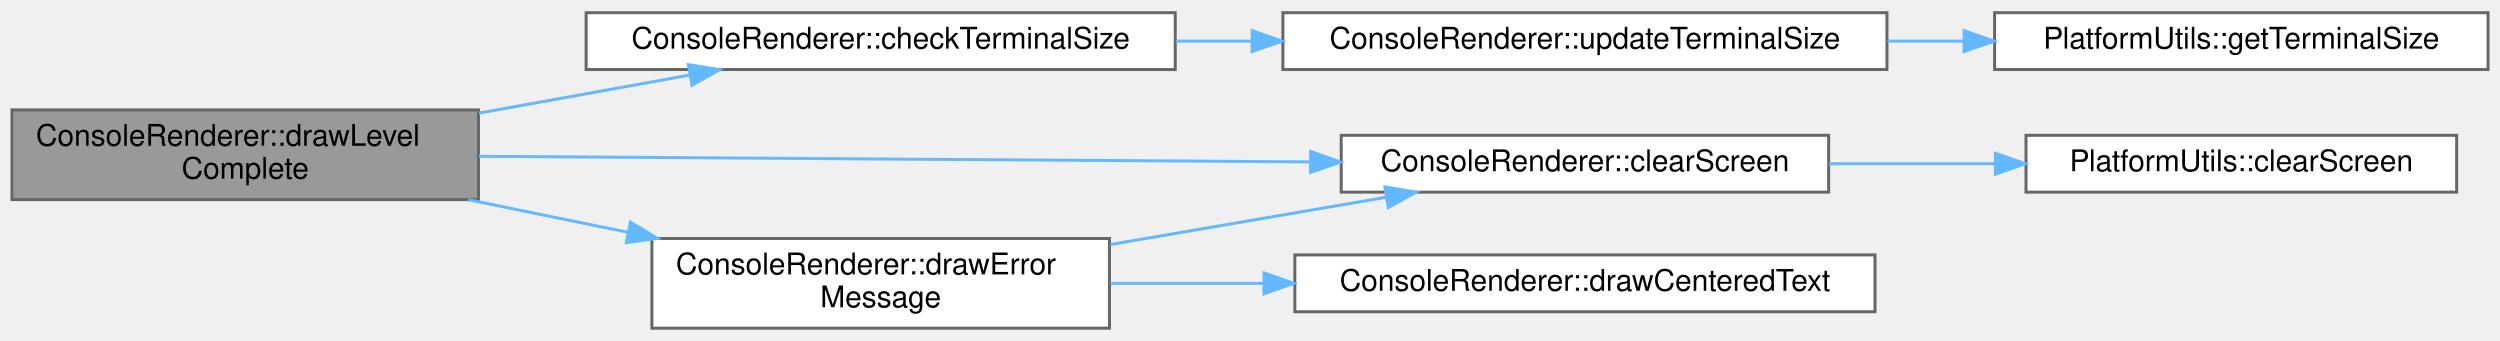
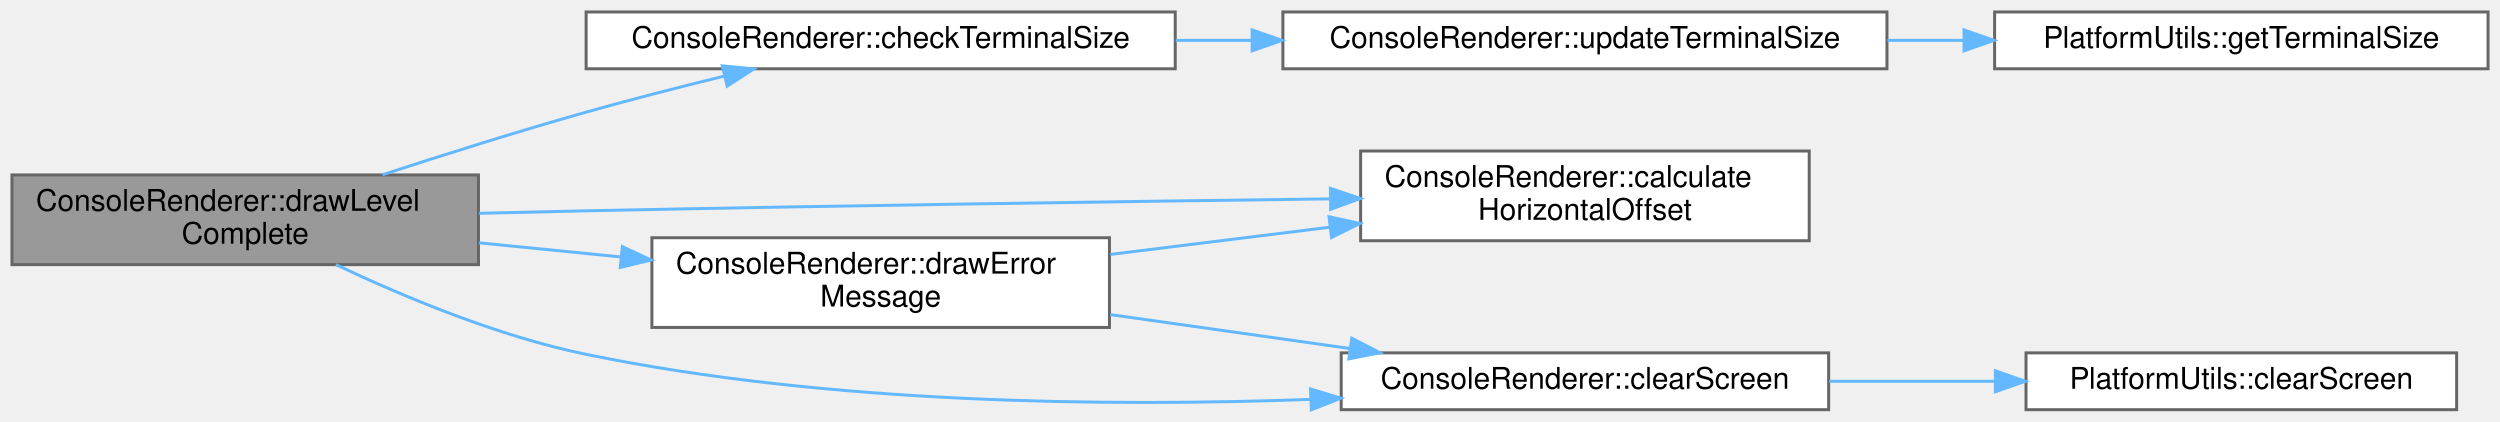
- <svg xmlns="http://www.w3.org/2000/svg" xmlns:xlink="http://www.w3.org/1999/xlink" width="836pt" height="114pt" viewBox="0.00 0.00 836.00 113.50">
-   <g id="graph0" class="graph" transform="scale(1 1) rotate(0) translate(4 109.5)">
+ <svg xmlns="http://www.w3.org/2000/svg" xmlns:xlink="http://www.w3.org/1999/xlink" width="836pt" height="141pt" viewBox="0.00 0.00 836.00 141.00">
+   <g id="graph0" class="graph" transform="scale(1 1) rotate(0) translate(4 137)">
    <g id="Node000001" class="node">
      <g id="a_Node000001">
        <a xlink:title="Draws level completion screen.">
-           <polygon fill="#999999" stroke="#666666" points="156,-73 0,-73 0,-43 156,-43 156,-73" />
-           <text text-anchor="start" x="8" y="-61" font-family="Helvetica,sans-Serif" font-size="10.00">ConsoleRenderer::drawLevel</text>
-           <text text-anchor="middle" x="78" y="-50" font-family="Helvetica,sans-Serif" font-size="10.00">Complete</text>
+           <polygon fill="#999999" stroke="#666666" points="156,-78.5 0,-78.5 0,-48.5 156,-48.5 156,-78.5" />
+           <text text-anchor="start" x="8" y="-66.5" font-family="Helvetica,sans-Serif" font-size="10.00">ConsoleRenderer::drawLevel</text>
+           <text text-anchor="middle" x="78" y="-55.5" font-family="Helvetica,sans-Serif" font-size="10.00">Complete</text>
        </a>
      </g>
    </g>
    <g id="Node000002" class="node">
      <g id="a_Node000002">
-         <a xlink:href="classConsoleRenderer.html#a9576db66ee7dc8d9fdec36f0181b9a12" target="_top" xlink:title="Checks if terminal size meets requirements.">
-           <polygon fill="white" stroke="#666666" points="389,-105.5 192,-105.5 192,-86.5 389,-86.5 389,-105.5" />
-           <text text-anchor="middle" x="290.5" y="-93.5" font-family="Helvetica,sans-Serif" font-size="10.00">ConsoleRenderer::checkTerminalSize</text>
+         <a xlink:href="classConsoleRenderer.html#a209136c99544bd8fa46cc9860cedab1c" target="_top" xlink:title="Calculates horizontal offset to center content based on terminal width.">
+           <polygon fill="white" stroke="#666666" points="601,-86.5 451,-86.5 451,-56.5 601,-56.5 601,-86.5" />
+           <text text-anchor="start" x="459" y="-74.5" font-family="Helvetica,sans-Serif" font-size="10.00">ConsoleRenderer::calculate</text>
+           <text text-anchor="middle" x="526" y="-63.5" font-family="Helvetica,sans-Serif" font-size="10.00">HorizontalOffset</text>
        </a>
      </g>
    </g>
    <g id="edge1_Node000001_Node000002" class="edge">
      <g id="a_edge1_Node000001_Node000002">
        <a xlink:title=" ">
-           <path fill="none" stroke="#63b8ff" d="M156.19,-71.93C179.39,-76.12 204.55,-80.66 226.7,-84.66" />
-           <polygon fill="#63b8ff" stroke="#63b8ff" points="226.18,-88.13 236.65,-86.46 227.43,-81.24 226.18,-88.13" />
-         </a>
-       </g>
-     </g>
-     <g id="Node000005" class="node">
-       <g id="a_Node000005">
-         <a xlink:href="classConsoleRenderer.html#a041e99f6c0427c254b0349b57fbe2a84" target="_top" xlink:title="Clears the terminal screen.">
-           <polygon fill="white" stroke="#666666" points="607.5,-64.5 444.5,-64.5 444.5,-45.5 607.5,-45.5 607.5,-64.5" />
-           <text text-anchor="middle" x="526" y="-52.5" font-family="Helvetica,sans-Serif" font-size="10.00">ConsoleRenderer::clearScreen</text>
-         </a>
-       </g>
-     </g>
-     <g id="edge4_Node000001_Node000005" class="edge">
-       <g id="a_edge4_Node000001_Node000005">
-         <a xlink:title=" ">
-           <path fill="none" stroke="#63b8ff" d="M156.18,-57.48C233.48,-56.96 352.42,-56.16 434.22,-55.61" />
-           <polygon fill="#63b8ff" stroke="#63b8ff" points="434.28,-59.11 444.25,-55.54 434.23,-52.11 434.28,-59.11" />
-         </a>
-       </g>
-     </g>
-     <g id="Node000007" class="node">
-       <g id="a_Node000007">
-         <a xlink:href="classConsoleRenderer.html#af59760cefd8647cf4b6fe34774cac2c1" target="_top" xlink:title="Draws an error message about terminal size.">
-           <polygon fill="white" stroke="#666666" points="367,-30 214,-30 214,0 367,0 367,-30" />
-           <text text-anchor="start" x="222" y="-18" font-family="Helvetica,sans-Serif" font-size="10.00">ConsoleRenderer::drawError</text>
-           <text text-anchor="middle" x="290.5" y="-7" font-family="Helvetica,sans-Serif" font-size="10.00">Message</text>
-         </a>
-       </g>
-     </g>
-     <g id="edge6_Node000001_Node000007" class="edge">
-       <g id="a_edge6_Node000001_Node000007">
-         <a xlink:title=" ">
-           <path fill="none" stroke="#63b8ff" d="M152.62,-42.96C169.77,-39.46 188.15,-35.7 205.7,-32.12" />
-           <polygon fill="#63b8ff" stroke="#63b8ff" points="206.82,-35.46 215.92,-30.03 205.42,-28.6 206.82,-35.46" />
+           <path fill="none" stroke="#63b8ff" d="M156.19,-65.67C168.18,-65.97 180.42,-66.26 192,-66.5 276.68,-68.26 373.47,-69.64 440.8,-70.5" />
+           <polygon fill="#63b8ff" stroke="#63b8ff" points="440.89,-74.01 450.93,-70.63 440.98,-67.01 440.89,-74.01" />
        </a>
      </g>
    </g>
    <g id="Node000003" class="node">
      <g id="a_Node000003">
-         <a xlink:href="classConsoleRenderer.html#aae418386985b5ad1286af9cb8a7726c9" target="_top" xlink:title="Updates terminal size information.">
-           <polygon fill="white" stroke="#666666" points="627,-105.5 425,-105.5 425,-86.5 627,-86.5 627,-105.5" />
-           <text text-anchor="middle" x="526" y="-93.5" font-family="Helvetica,sans-Serif" font-size="10.00">ConsoleRenderer::updateTerminalSize</text>
+         <a xlink:href="classConsoleRenderer.html#a9576db66ee7dc8d9fdec36f0181b9a12" target="_top" xlink:title="Checks if terminal size meets requirements.">
+           <polygon fill="white" stroke="#666666" points="389,-133 192,-133 192,-114 389,-114 389,-133" />
+           <text text-anchor="middle" x="290.5" y="-121" font-family="Helvetica,sans-Serif" font-size="10.00">ConsoleRenderer::checkTerminalSize</text>
        </a>
      </g>
    </g>
-     <g id="edge2_Node000002_Node000003" class="edge">
-       <g id="a_edge2_Node000002_Node000003">
+     <g id="edge2_Node000001_Node000003" class="edge">
+       <g id="a_edge2_Node000001_Node000003">
        <a xlink:title=" ">
-           <path fill="none" stroke="#63b8ff" d="M389.17,-96C397.52,-96 406.01,-96 414.45,-96" />
-           <polygon fill="#63b8ff" stroke="#63b8ff" points="414.72,-99.5 424.72,-96 414.72,-92.5 414.72,-99.5" />
+           <path fill="none" stroke="#63b8ff" d="M123.88,-78.56C144.53,-85.29 169.41,-93.13 192,-99.5 206.86,-103.69 223.11,-107.85 238,-111.51" />
+           <polygon fill="#63b8ff" stroke="#63b8ff" points="237.52,-114.99 248.07,-113.95 239.17,-108.19 237.52,-114.99" />
+         </a>
+       </g>
+     </g>
+     <g id="Node000006" class="node">
+       <g id="a_Node000006">
+         <a xlink:href="classConsoleRenderer.html#a041e99f6c0427c254b0349b57fbe2a84" target="_top" xlink:title="Clears the terminal screen.">
+           <polygon fill="white" stroke="#666666" points="607.5,-19 444.5,-19 444.5,0 607.5,0 607.5,-19" />
+           <text text-anchor="middle" x="526" y="-7" font-family="Helvetica,sans-Serif" font-size="10.00">ConsoleRenderer::clearScreen</text>
+         </a>
+       </g>
+     </g>
+     <g id="edge5_Node000001_Node000006" class="edge">
+       <g id="a_edge5_Node000001_Node000006">
+         <a xlink:title=" ">
+           <path fill="none" stroke="#63b8ff" d="M108.33,-48.5C130.63,-37.92 162.42,-24.59 192,-18.5 272.69,-1.89 366.67,-0.98 434.18,-3.44" />
+           <polygon fill="#63b8ff" stroke="#63b8ff" points="434.24,-6.94 444.37,-3.84 434.51,0.05 434.24,-6.94" />
+         </a>
+       </g>
+     </g>
+     <g id="Node000008" class="node">
+       <g id="a_Node000008">
+         <a xlink:href="classConsoleRenderer.html#af59760cefd8647cf4b6fe34774cac2c1" target="_top" xlink:title="Draws an error message about terminal size.">
+           <polygon fill="white" stroke="#666666" points="367,-57.5 214,-57.5 214,-27.5 367,-27.5 367,-57.5" />
+           <text text-anchor="start" x="222" y="-45.5" font-family="Helvetica,sans-Serif" font-size="10.00">ConsoleRenderer::drawError</text>
+           <text text-anchor="middle" x="290.5" y="-34.5" font-family="Helvetica,sans-Serif" font-size="10.00">Message</text>
+         </a>
+       </g>
+     </g>
+     <g id="edge7_Node000001_Node000008" class="edge">
+       <g id="a_edge7_Node000001_Node000008">
+         <a xlink:title=" ">
+           <path fill="none" stroke="#63b8ff" d="M156.19,-55.8C171.59,-54.26 187.85,-52.64 203.53,-51.08" />
+           <polygon fill="#63b8ff" stroke="#63b8ff" points="204.12,-54.53 213.73,-50.06 203.43,-47.57 204.12,-54.53" />
        </a>
      </g>
    </g>
    <g id="Node000004" class="node">
      <g id="a_Node000004">
-         <a xlink:href="classPlatformUtils.html#a9fb2159f36325087d8c93e7937d6da0b" target="_top" xlink:title="Gets current terminal dimensions.">
-           <polygon fill="white" stroke="#666666" points="828,-105.5 663,-105.5 663,-86.5 828,-86.5 828,-105.5" />
-           <text text-anchor="middle" x="745.5" y="-93.5" font-family="Helvetica,sans-Serif" font-size="10.00">PlatformUtils::getTerminalSize</text>
+         <a xlink:href="classConsoleRenderer.html#aae418386985b5ad1286af9cb8a7726c9" target="_top" xlink:title="Updates terminal size information.">
+           <polygon fill="white" stroke="#666666" points="627,-133 425,-133 425,-114 627,-114 627,-133" />
+           <text text-anchor="middle" x="526" y="-121" font-family="Helvetica,sans-Serif" font-size="10.00">ConsoleRenderer::updateTerminalSize</text>
        </a>
      </g>
    </g>
    <g id="edge3_Node000003_Node000004" class="edge">
      <g id="a_edge3_Node000003_Node000004">
        <a xlink:title=" ">
-           <path fill="none" stroke="#63b8ff" d="M627.16,-96C635.64,-96 644.19,-96 652.6,-96" />
-           <polygon fill="#63b8ff" stroke="#63b8ff" points="652.78,-99.5 662.78,-96 652.78,-92.5 652.78,-99.5" />
+           <path fill="none" stroke="#63b8ff" d="M389.17,-123.5C397.52,-123.5 406.01,-123.5 414.45,-123.5" />
+           <polygon fill="#63b8ff" stroke="#63b8ff" points="414.72,-127 424.72,-123.5 414.72,-120 414.72,-127" />
        </a>
      </g>
    </g>
-     <g id="Node000006" class="node">
-       <g id="a_Node000006">
-         <a xlink:href="classPlatformUtils.html#acddd420e3f04cd70a8932b5472fce01d" target="_top" xlink:title="Clears the terminal screen.">
-           <polygon fill="white" stroke="#666666" points="817.5,-64.5 673.5,-64.5 673.5,-45.5 817.5,-45.5 817.5,-64.5" />
-           <text text-anchor="middle" x="745.5" y="-52.5" font-family="Helvetica,sans-Serif" font-size="10.00">PlatformUtils::clearScreen</text>
+     <g id="Node000005" class="node">
+       <g id="a_Node000005">
+         <a xlink:href="classPlatformUtils.html#a9fb2159f36325087d8c93e7937d6da0b" target="_top" xlink:title="Gets current terminal dimensions.">
+           <polygon fill="white" stroke="#666666" points="828,-133 663,-133 663,-114 828,-114 828,-133" />
+           <text text-anchor="middle" x="745.5" y="-121" font-family="Helvetica,sans-Serif" font-size="10.00">PlatformUtils::getTerminalSize</text>
        </a>
      </g>
    </g>
-     <g id="edge5_Node000005_Node000006" class="edge">
-       <g id="a_edge5_Node000005_Node000006">
+     <g id="edge4_Node000004_Node000005" class="edge">
+       <g id="a_edge4_Node000004_Node000005">
        <a xlink:title=" ">
-           <path fill="none" stroke="#63b8ff" d="M607.68,-55C625.75,-55 644.94,-55 663.04,-55" />
-           <polygon fill="#63b8ff" stroke="#63b8ff" points="663.26,-58.5 673.26,-55 663.26,-51.5 663.26,-58.5" />
+           <path fill="none" stroke="#63b8ff" d="M627.16,-123.5C635.64,-123.5 644.19,-123.5 652.6,-123.5" />
+           <polygon fill="#63b8ff" stroke="#63b8ff" points="652.78,-127 662.78,-123.5 652.78,-120 652.78,-127" />
        </a>
      </g>
    </g>
-     <g id="edge7_Node000007_Node000005" class="edge">
-       <g id="a_edge7_Node000007_Node000005">
-         <a xlink:title=" ">
-           <path fill="none" stroke="#63b8ff" d="M367.31,-27.99C397.09,-33.09 430.94,-38.89 459.62,-43.8" />
-           <polygon fill="#63b8ff" stroke="#63b8ff" points="459.09,-47.26 469.54,-45.5 460.27,-40.36 459.09,-47.26" />
+     <g id="Node000007" class="node">
+       <g id="a_Node000007">
+         <a xlink:href="classPlatformUtils.html#acddd420e3f04cd70a8932b5472fce01d" target="_top" xlink:title="Clears the terminal screen.">
+           <polygon fill="white" stroke="#666666" points="817.5,-19 673.5,-19 673.5,0 817.5,0 817.5,-19" />
+           <text text-anchor="middle" x="745.5" y="-7" font-family="Helvetica,sans-Serif" font-size="10.00">PlatformUtils::clearScreen</text>
        </a>
      </g>
    </g>
-     <g id="Node000008" class="node">
-       <g id="a_Node000008">
-         <a xlink:href="classConsoleRenderer.html#a71e694cb8e3ecdd88b44a78b339a3963" target="_top" xlink:title="Draws centered text within specified width.">
-           <polygon fill="white" stroke="#666666" points="623,-24.5 429,-24.5 429,-5.5 623,-5.5 623,-24.5" />
-           <text text-anchor="middle" x="526" y="-12.5" font-family="Helvetica,sans-Serif" font-size="10.00">ConsoleRenderer::drawCenteredText</text>
+     <g id="edge6_Node000006_Node000007" class="edge">
+       <g id="a_edge6_Node000006_Node000007">
+         <a xlink:title=" ">
+           <path fill="none" stroke="#63b8ff" d="M607.68,-9.5C625.75,-9.5 644.94,-9.5 663.04,-9.5" />
+           <polygon fill="#63b8ff" stroke="#63b8ff" points="663.26,-13 673.26,-9.5 663.26,-6 663.26,-13" />
        </a>
      </g>
    </g>
-     <g id="edge8_Node000007_Node000008" class="edge">
-       <g id="a_edge8_Node000007_Node000008">
+     <g id="edge8_Node000008_Node000002" class="edge">
+       <g id="a_edge8_Node000008_Node000002">
        <a xlink:title=" ">
-           <path fill="none" stroke="#63b8ff" d="M367.31,-15C383.67,-15 401.27,-15 418.56,-15" />
-           <polygon fill="#63b8ff" stroke="#63b8ff" points="418.69,-18.5 428.69,-15 418.69,-11.5 418.69,-18.5" />
+           <path fill="none" stroke="#63b8ff" d="M367.31,-51.92C390.73,-54.82 416.67,-58.05 440.63,-61.02" />
+           <polygon fill="#63b8ff" stroke="#63b8ff" points="440.41,-64.52 450.76,-62.28 441.27,-57.57 440.41,-64.52" />
+         </a>
+       </g>
+     </g>
+     <g id="edge9_Node000008_Node000006" class="edge">
+       <g id="a_edge9_Node000008_Node000006">
+         <a xlink:title=" ">
+           <path fill="none" stroke="#63b8ff" d="M367.31,-31.79C392.94,-28.16 421.58,-24.12 447.35,-20.47" />
+           <polygon fill="#63b8ff" stroke="#63b8ff" points="448.03,-23.91 457.44,-19.05 447.05,-16.98 448.03,-23.91" />
        </a>
      </g>
    </g>
  </g>
</svg>
